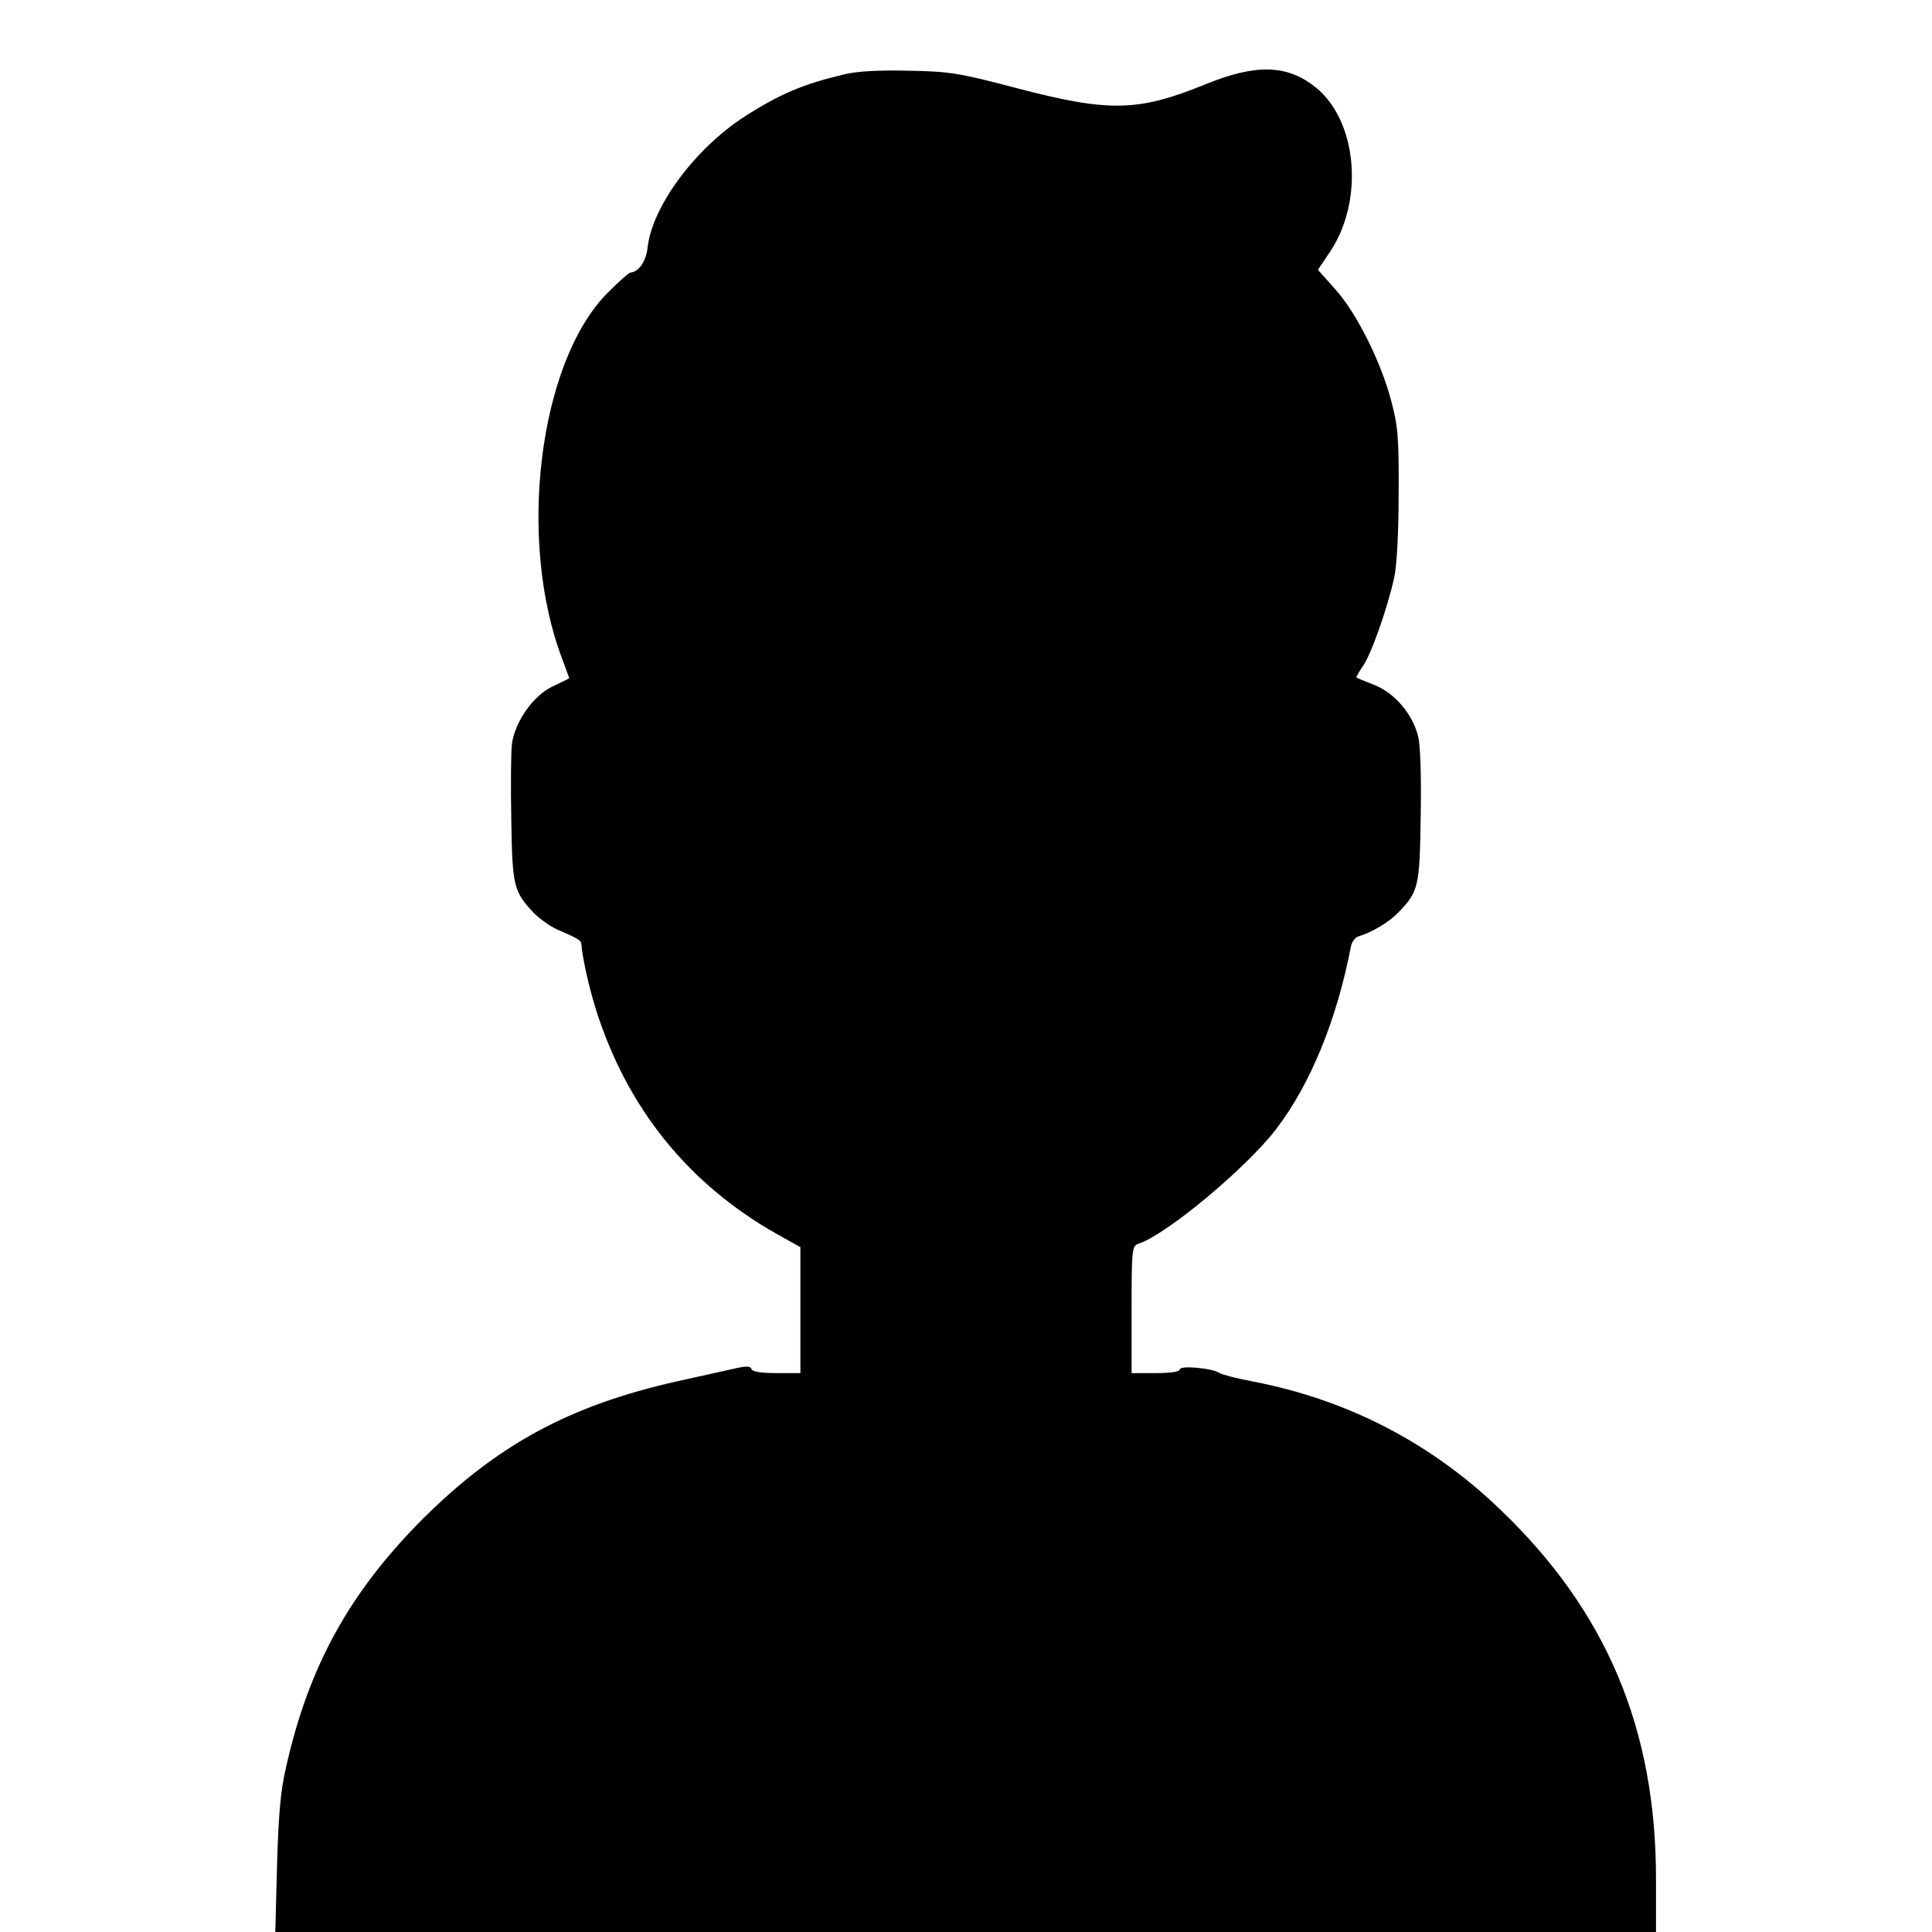
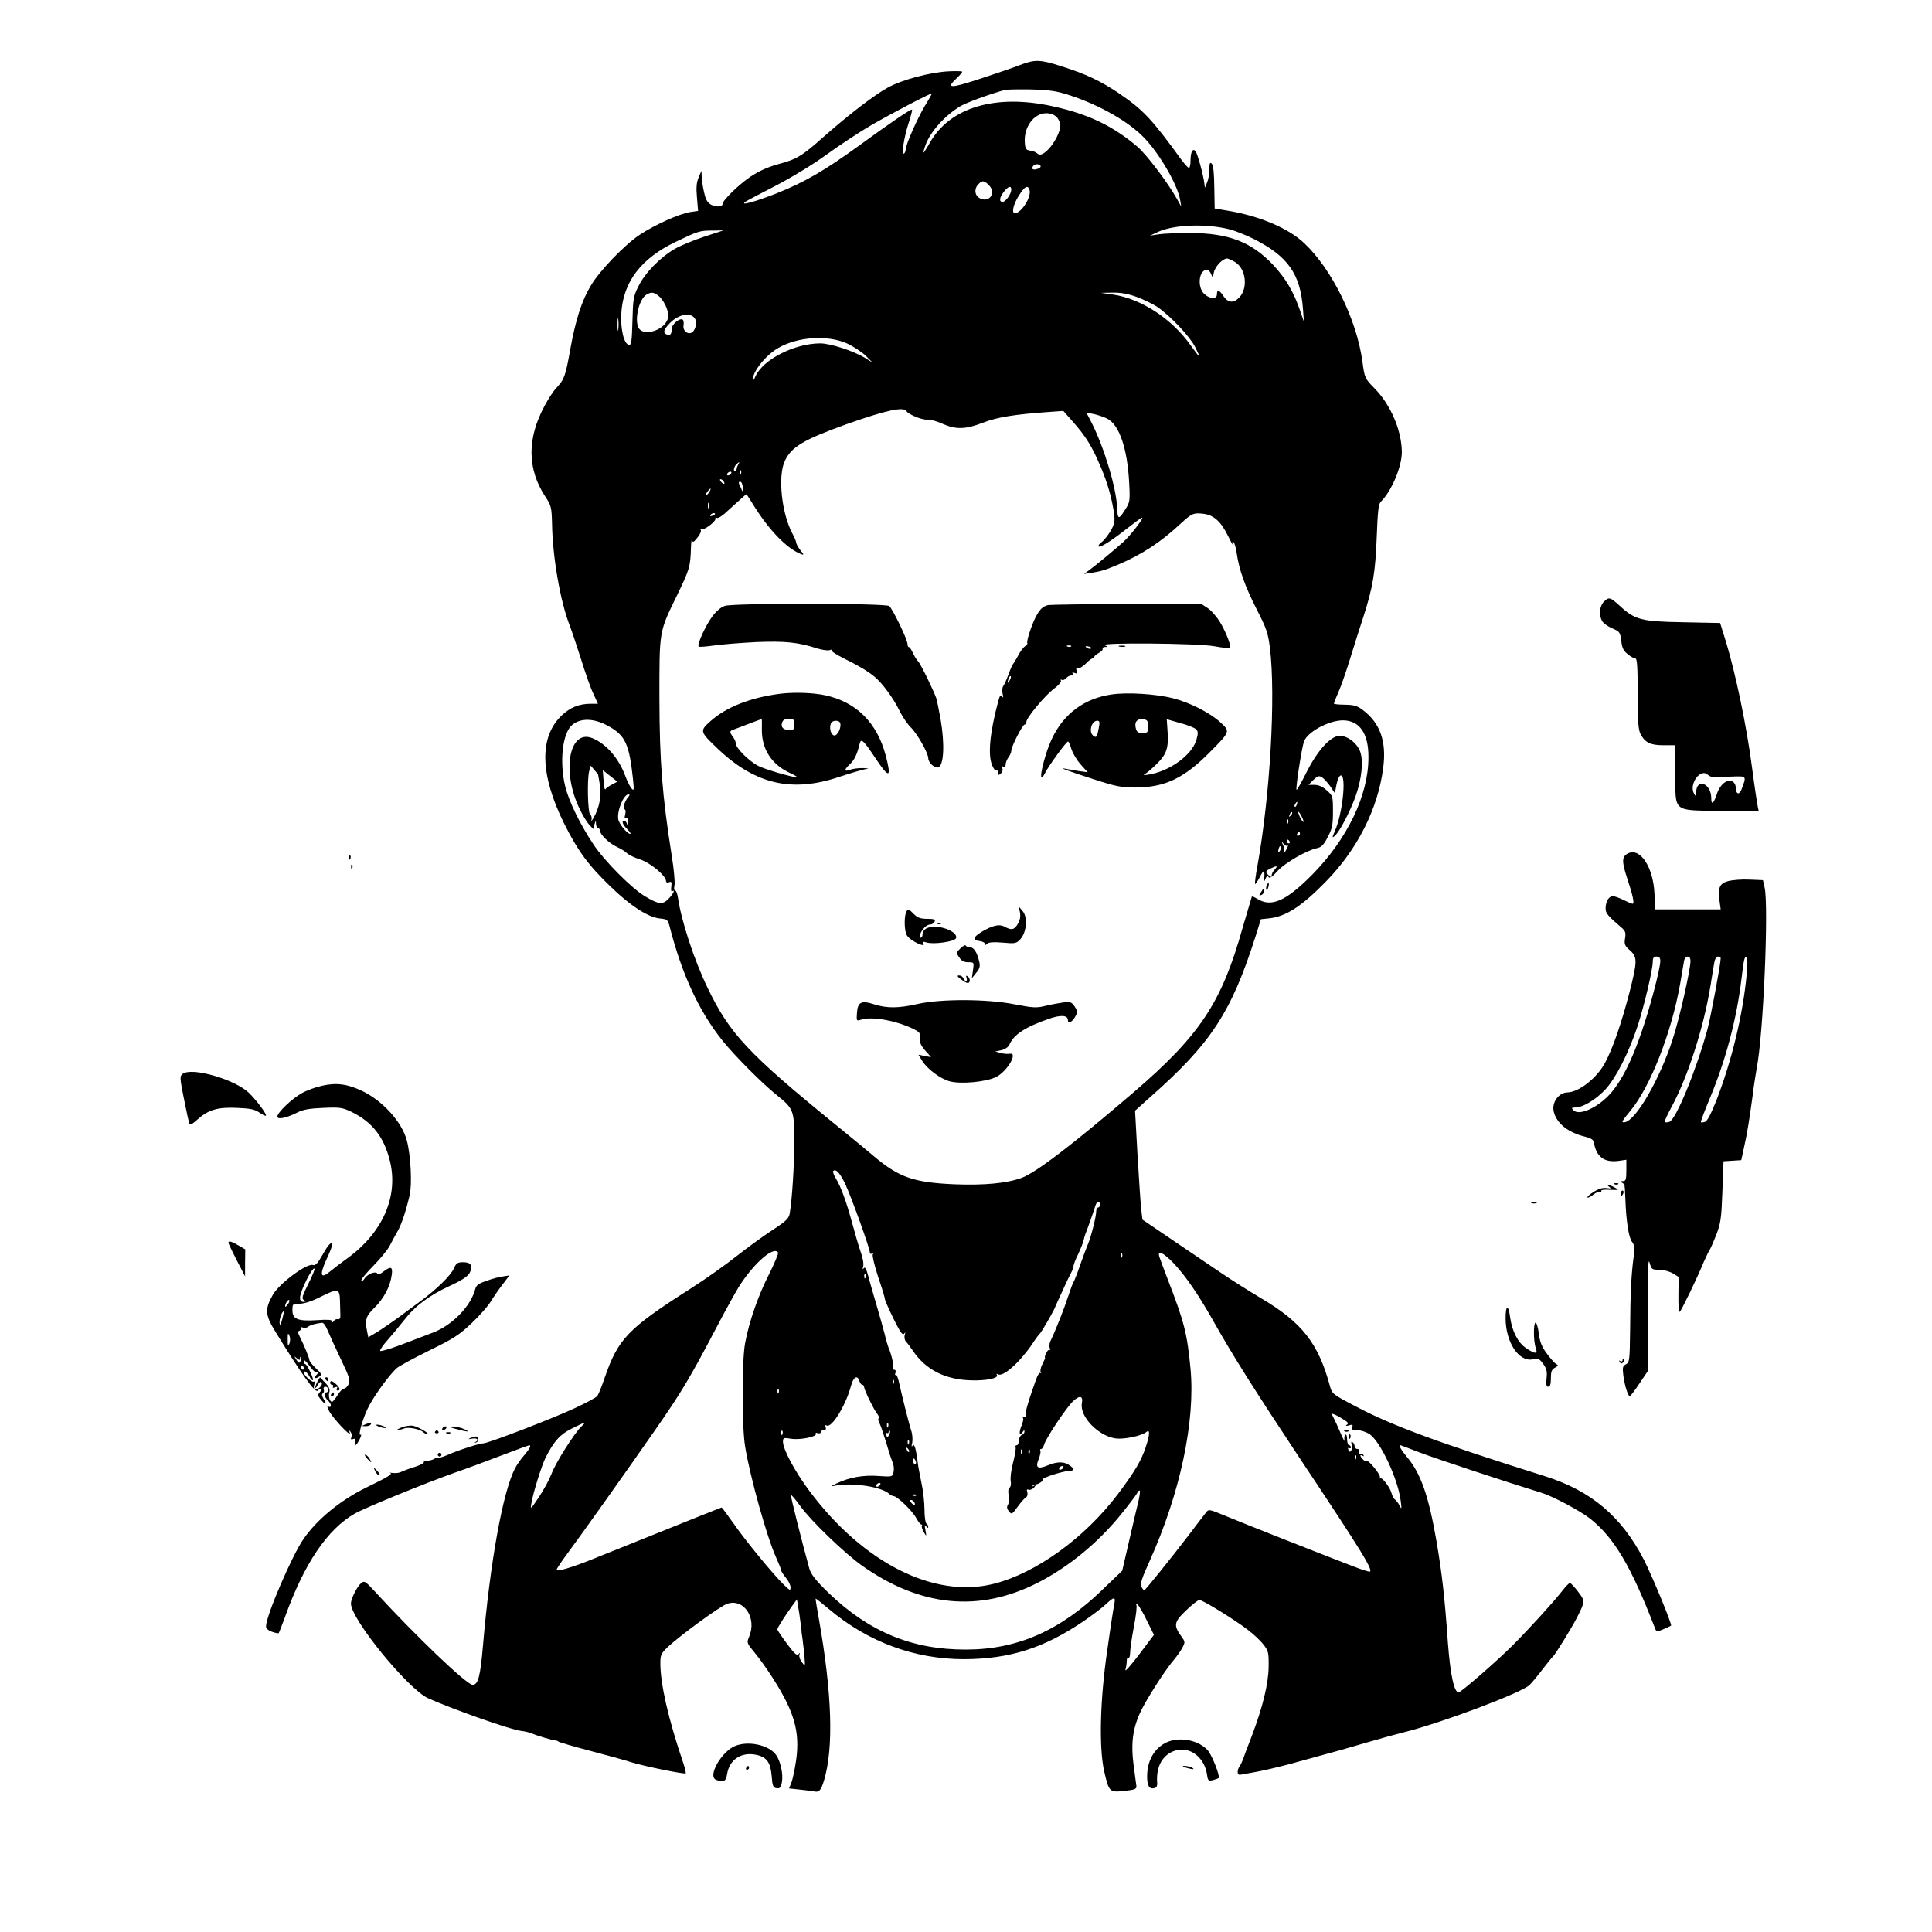
- <svg xmlns="http://www.w3.org/2000/svg" version="1.0" width="560pt" height="560pt" viewBox="0 0 560 560" preserveAspectRatio="xMidYMid meet">
-   <g transform="translate(0,560) scale(0.1,-0.1)" fill="#000000" stroke="none">
-     <path d="M2445 5384 c-117 -28 -184 -56 -287 -122 -144 -93 -268 -261 -281 -380 -4 -39 -26 -71 -50 -72 -4 0 -34 -27 -67 -60 -198 -201 -262 -716 -130 -1061 11 -30 20 -54 20 -55 0 0 -21 -11 -47 -23 -56 -26 -109 -100 -119 -166 -3 -23 -4 -122 -2 -221 3 -195 7 -208 66 -271 17 -17 48 -39 69 -48 58 -25 68 -31 68 -41 3 -38 21 -122 42 -189 90 -286 268 -507 525 -652 l68 -38 0 -182 0 -183 -69 0 c-44 0 -71 4 -73 12 -3 9 -16 9 -54 0 -27 -6 -100 -22 -162 -36 -312 -70 -521 -184 -738 -400 -212 -213 -330 -428 -395 -719 -16 -68 -22 -142 -26 -284 l-5 -193 2001 0 2001 0 0 154 c0 436 -144 777 -453 1072 -200 192 -440 316 -712 369 -49 9 -94 21 -100 25 -17 14 -115 23 -115 11 0 -7 -27 -11 -70 -11 l-70 0 0 184 c0 175 1 185 20 191 79 25 311 218 398 331 100 130 177 318 218 532 3 13 12 25 22 28 40 12 88 41 115 69 59 61 62 74 65 281 2 119 -1 207 -8 232 -17 64 -68 123 -125 146 -28 11 -52 21 -53 22 -2 1 6 15 17 31 24 32 72 168 92 258 8 37 13 131 13 245 1 161 -2 196 -22 270 -30 113 -100 253 -162 322 l-50 56 35 52 c100 149 79 382 -43 478 -82 65 -172 67 -317 8 -197 -80 -279 -82 -550 -11 -163 43 -192 48 -310 50 -87 2 -150 -1 -190 -11z" />
+ <svg xmlns="http://www.w3.org/2000/svg" version="1.0" width="1024pt" height="1024pt" viewBox="0 0 1024 1024" preserveAspectRatio="xMidYMid meet">
+   <g transform="translate(0,1024) scale(0.1,-0.1)" fill="#000000" stroke="none">
+     <path d="M5405 9895 c-33 -13 -129 -46 -212 -73 -159 -52 -180 -51 -123 3 17 16 30 31 30 35 0 3 -33 4 -72 2 -99 -5 -249 -45 -324 -87 -73 -41 -202 -140 -334 -256 -120 -107 -147 -123 -245 -149 -54 -15 -102 -36 -148 -67 -61 -41 -147 -125 -147 -143 0 -16 -32 -19 -59 -6 -21 11 -30 26 -39 66 -7 28 -12 66 -13 83 l-1 32 -15 -35 c-11 -26 -14 -53 -9 -106 l6 -72 -42 -6 c-60 -10 -186 -67 -267 -120 -81 -54 -212 -190 -259 -269 -48 -79 -81 -181 -109 -336 -26 -146 -32 -161 -73 -206 -16 -16 -44 -59 -63 -95 -95 -175 -93 -337 5 -485 29 -44 32 -54 34 -144 3 -175 44 -409 93 -535 11 -28 38 -109 61 -181 22 -71 51 -154 65 -182 l24 -53 -37 0 c-63 0 -111 -20 -156 -63 -119 -115 -114 -313 14 -572 72 -144 129 -222 247 -335 104 -101 197 -161 259 -168 42 -4 44 -7 54 -46 65 -252 155 -446 279 -601 62 -78 212 -229 289 -290 88 -71 92 -81 92 -241 0 -129 -12 -318 -25 -389 -5 -24 -22 -40 -93 -86 -48 -31 -132 -93 -187 -136 -55 -44 -165 -122 -245 -173 -334 -213 -384 -266 -456 -475 -15 -44 -32 -86 -38 -94 -6 -8 -58 -36 -116 -63 -114 -54 -463 -188 -488 -188 -21 0 -136 -37 -191 -62 -24 -10 -46 -17 -49 -14 -3 3 -11 1 -17 -4 -7 -6 -24 -11 -38 -12 -14 -1 -24 -5 -21 -9 2 -4 -20 -15 -48 -24 -29 -9 -61 -21 -71 -26 -10 -6 -31 -8 -45 -6 -15 2 -21 2 -14 0 15 -5 -11 -21 -124 -76 -138 -67 -264 -170 -336 -275 -62 -90 -198 -407 -198 -462 0 -11 12 -22 32 -29 17 -6 33 -9 35 -7 2 2 17 40 33 84 102 284 224 466 371 550 55 31 377 163 539 220 47 16 152 55 233 86 81 31 150 56 152 56 12 0 2 -20 -25 -51 -17 -19 -40 -51 -50 -71 -64 -121 -132 -494 -170 -938 -14 -166 -26 -210 -55 -210 -31 0 -299 256 -523 500 -44 48 -52 53 -67 40 -22 -18 -55 -84 -55 -109 0 -83 303 -454 409 -502 134 -60 441 -168 492 -173 19 -2 45 -8 59 -14 27 -12 109 -36 125 -37 6 0 12 -3 15 -6 3 -3 77 -25 165 -48 88 -23 187 -50 220 -61 71 -22 283 -65 289 -59 3 2 -4 29 -14 59 -78 230 -120 415 -120 524 0 44 4 53 38 85 65 62 280 219 317 231 89 29 158 -77 115 -176 -13 -31 -12 -33 31 -85 25 -30 69 -92 98 -138 112 -176 141 -281 121 -428 -7 -48 -18 -102 -25 -120 l-13 -32 56 -6 c31 -3 67 -8 78 -10 26 -6 36 7 52 60 51 172 42 458 -27 850 -11 60 -19 111 -18 112 2 1 33 -24 70 -55 206 -174 453 -266 717 -266 240 1 422 58 631 200 46 31 100 72 119 90 45 42 54 43 46 2 -4 -18 -21 -127 -37 -243 -39 -263 -45 -522 -16 -646 25 -107 28 -110 107 -101 57 6 65 10 63 27 -2 11 -8 62 -15 113 -16 125 -2 210 54 312 46 83 122 199 161 244 14 17 34 44 43 61 16 31 16 33 -4 61 -43 59 -40 77 24 138 32 31 64 56 71 56 17 0 183 -102 255 -157 32 -24 70 -60 85 -80 26 -33 28 -44 27 -117 -1 -90 -31 -214 -90 -369 -20 -51 -40 -105 -46 -122 -6 -16 -15 -34 -19 -39 -5 -6 -9 -18 -9 -28 0 -14 6 -17 23 -13 12 2 49 9 82 15 33 6 110 24 170 40 61 17 151 41 200 55 50 13 146 41 215 61 69 20 152 43 185 51 200 49 630 211 672 252 14 14 46 53 71 86 25 33 49 62 53 65 10 7 102 156 128 208 43 85 43 86 5 136 -19 25 -39 46 -43 46 -5 0 -25 -21 -44 -46 -48 -61 -175 -200 -262 -287 -84 -84 -272 -247 -284 -247 -24 0 -44 93 -57 265 -17 243 -31 363 -60 535 -42 242 -83 360 -157 448 -31 37 -45 62 -34 62 1 0 49 -18 106 -40 84 -32 471 -160 641 -212 62 -19 204 -95 258 -137 127 -101 216 -250 343 -579 8 -22 10 -22 46 -7 20 9 38 17 40 19 6 6 -100 263 -144 349 -119 230 -280 366 -525 443 -563 177 -807 267 -995 366 -129 67 -133 70 -144 111 -61 227 -148 338 -365 466 -60 36 -156 96 -213 135 -58 39 -175 118 -260 176 l-156 106 -6 54 c-4 30 -12 160 -20 289 l-13 234 79 71 c324 286 431 449 561 857 l27 87 48 5 c87 11 169 64 296 194 166 169 276 385 304 601 19 141 -15 239 -108 309 -29 22 -46 27 -94 28 -33 0 -59 3 -59 6 0 4 11 31 24 61 14 31 41 109 61 174 20 66 52 166 71 224 50 155 64 236 71 425 5 131 9 173 21 185 58 57 112 186 112 264 -1 115 -59 251 -145 338 -51 52 -52 54 -64 142 -30 222 -161 488 -307 626 -84 80 -237 145 -405 173 l-71 12 -2 112 c-1 75 -5 116 -13 125 -10 10 -13 4 -13 -29 0 -23 -5 -54 -12 -70 l-12 -28 -3 25 c-6 47 -36 155 -46 168 -15 19 -27 -3 -27 -50 0 -21 -4 -38 -8 -38 -5 0 -21 18 -38 40 -160 221 -204 267 -334 356 -99 66 -172 101 -305 143 -112 36 -140 37 -220 6z m265 -160 c157 -51 315 -141 396 -227 82 -86 176 -249 189 -328 l6 -35 -23 41 c-51 90 -161 235 -210 277 -130 110 -259 172 -445 213 -305 68 -548 -4 -655 -193 -16 -29 -32 -53 -34 -53 -1 0 3 18 11 40 25 71 103 158 185 207 29 18 160 66 235 86 11 3 74 4 140 3 98 -3 135 -8 205 -31z m-768 -56 c-40 -67 -102 -207 -102 -233 0 -8 -4 -17 -9 -20 -14 -9 0 85 24 159 13 39 21 72 19 74 -5 5 -107 -64 -284 -193 -178 -129 -286 -192 -432 -250 -114 -45 -198 -68 -168 -46 8 6 80 44 160 85 83 43 199 113 270 165 69 50 175 120 235 155 107 62 317 172 323 169 2 -1 -14 -30 -36 -65z m698 -59 c11 -11 20 -31 20 -45 0 -33 -31 -93 -65 -128 -29 -28 -45 -33 -60 -18 -6 5 -21 11 -35 13 -20 2 -26 9 -28 38 -8 84 46 160 114 160 21 0 42 -8 54 -20z m-85 -259 c3 -5 -4 -13 -16 -16 -23 -8 -34 -1 -24 14 8 13 32 14 40 2z m-274 -102 c40 -40 5 -94 -45 -71 -30 13 -35 51 -10 76 20 21 30 20 55 -5z m119 -24 c0 -23 -30 -65 -46 -65 -20 0 -17 23 7 54 23 29 39 34 39 11z m96 0 c14 -35 -42 -125 -77 -125 -19 0 -8 48 21 93 31 49 47 58 56 32z m1063 -211 c29 -8 85 -30 125 -50 182 -92 248 -185 262 -371 l5 -68 -19 55 c-35 103 -77 174 -144 246 -116 122 -235 168 -438 169 -69 0 -145 -3 -170 -7 l-45 -7 41 19 c84 40 259 46 383 14z m-2785 -38 c-55 -18 -126 -47 -157 -65 -77 -44 -159 -128 -193 -198 -27 -53 -29 -69 -32 -186 -3 -110 -6 -128 -19 -125 -26 5 -45 84 -40 168 10 166 105 291 290 379 119 57 125 59 197 59 l55 1 -101 -33z m2812 -135 c58 -35 70 -137 23 -187 -30 -32 -60 -30 -84 6 -23 35 -35 38 -35 10 0 -27 -37 -26 -67 2 -39 36 -29 128 14 128 8 0 17 -10 22 -22 8 -22 9 -21 15 9 7 32 47 73 70 73 6 0 25 -9 42 -19z m-3051 -183 c14 -13 32 -41 39 -63 12 -34 12 -44 0 -67 -26 -51 -116 -77 -145 -42 -30 36 -5 158 38 183 27 15 39 13 68 -11z m2530 -2 c36 -13 85 -37 108 -52 69 -47 172 -156 201 -212 14 -28 25 -52 23 -52 -2 0 -23 27 -46 59 -99 141 -262 248 -413 270 l-63 9 62 1 c43 1 82 -6 128 -23z m-2338 -122 c8 -22 -5 -61 -23 -68 -24 -9 -46 14 -41 41 2 13 0 26 -5 29 -16 10 -58 -25 -58 -50 0 -28 -8 -36 -26 -29 -22 8 -17 26 17 61 50 51 119 59 136 16z m-410 -51 c-2 -16 -4 -3 -4 27 0 30 2 43 4 28 2 -16 2 -40 0 -55z m1216 -75 c31 -15 74 -43 95 -63 l37 -37 -42 26 c-59 36 -183 76 -235 76 -136 0 -304 -85 -344 -175 -7 -16 -13 -25 -14 -18 -1 43 67 129 134 168 104 61 265 71 369 23z m311 -357 c12 -18 82 -47 109 -45 15 2 52 -8 82 -22 73 -32 123 -30 216 6 74 29 168 44 355 57 l70 5 52 -59 c67 -76 100 -129 144 -233 38 -88 61 -170 73 -253 5 -41 2 -55 -19 -92 -15 -24 -36 -51 -48 -59 -12 -9 -19 -19 -15 -22 8 -8 67 29 152 96 33 26 67 51 75 55 24 14 -56 -92 -98 -129 -46 -41 -148 -126 -182 -150 l-25 -18 35 5 c61 10 76 15 150 46 124 53 223 118 328 216 59 54 68 58 119 52 55 -6 93 -40 130 -114 14 -29 27 -53 30 -53 2 0 1 5 -3 12 -4 6 -3 8 4 5 5 -4 13 -31 17 -60 12 -86 44 -175 106 -297 52 -101 60 -126 70 -205 31 -257 1 -781 -67 -1158 -9 -48 -14 -90 -12 -92 2 -3 14 14 26 38 21 40 26 38 23 -8 -1 -19 0 -19 7 -1 6 14 11 16 16 7 5 -8 19 1 46 31 37 43 157 112 212 123 21 4 35 18 55 58 24 45 28 64 28 135 0 82 -1 85 -33 113 -21 19 -43 29 -64 29 l-33 0 26 26 c23 22 29 24 46 14 11 -7 30 -29 44 -48 l24 -36 9 47 c6 28 15 47 23 47 30 0 9 -203 -32 -295 -15 -35 -15 -38 -1 -26 25 21 81 127 111 211 32 90 42 183 25 234 -15 45 -66 86 -109 86 -48 0 -118 -77 -177 -195 -26 -52 -49 -93 -52 -91 -6 6 27 219 39 255 18 51 129 112 206 113 89 0 137 -69 136 -197 0 -200 -112 -432 -298 -621 -140 -141 -217 -175 -293 -127 -13 8 -25 13 -27 11 -1 -2 -23 -77 -49 -166 -111 -396 -225 -568 -576 -870 -322 -276 -522 -430 -598 -456 -78 -28 -200 -39 -351 -33 -216 9 -295 36 -426 146 -33 28 -127 106 -210 173 -459 374 -558 479 -675 723 -71 147 -139 354 -157 478 -3 20 -9 37 -15 37 -5 0 -7 12 -3 28 3 15 -3 84 -14 152 -51 322 -65 501 -66 835 0 367 -3 352 94 551 66 136 70 152 73 244 1 36 4 57 6 48 3 -15 8 -13 28 12 14 16 22 35 18 41 -4 8 -3 9 5 5 13 -8 78 42 73 56 -1 5 2 7 8 3 5 -3 24 8 42 24 95 86 111 101 114 101 1 0 13 -17 25 -37 88 -146 186 -249 265 -280 16 -6 16 -3 -4 21 -12 16 -22 34 -22 40 0 6 -9 28 -20 48 -57 107 -78 302 -41 383 34 76 99 114 326 196 209 74 304 95 319 70z m1063 -39 c65 -31 109 -160 118 -344 5 -92 3 -101 -20 -137 -36 -57 -41 -56 -44 7 -4 105 -68 319 -136 453 l-27 52 37 -7 c20 -4 53 -15 72 -24z m-1954 -244 c-4 -7 -8 -16 -8 -20 0 -14 -15 -21 -15 -7 0 8 5 20 12 27 16 16 21 15 11 0z m14 -50 c-3 -8 -6 -5 -6 6 -1 11 2 17 5 13 3 -3 4 -12 1 -19z m-52 2 c-3 -5 -11 -10 -16 -10 -6 0 -7 5 -4 10 3 6 11 10 16 10 6 0 7 -4 4 -10z m-40 -41 c11 -16 1 -19 -13 -3 -7 8 -8 14 -3 14 5 0 13 -5 16 -11z m102 -33 c0 -17 -1 -24 -4 -16 -3 8 -9 22 -14 31 -5 10 -4 16 4 16 7 0 13 -14 14 -31z m-179 -26 c-7 -10 -14 -17 -17 -15 -4 4 18 35 25 35 2 0 -1 -9 -8 -20z m-1 -82 c-3 -7 -5 -2 -5 12 0 14 2 19 5 13 2 -7 2 -19 0 -25z m33 -32 c0 -2 -7 -7 -16 -10 -8 -3 -12 -2 -9 4 6 10 25 14 25 6z m-568 -1123 c92 -50 113 -95 133 -283 6 -57 5 -63 -7 -50 -8 8 -23 38 -33 65 -34 94 -101 172 -174 202 -124 52 -166 -175 -69 -374 16 -34 39 -72 51 -84 l21 -23 7 25 c7 23 7 23 8 2 1 -13 6 -23 11 -23 6 0 10 -6 10 -13 0 -20 50 -68 90 -86 20 -9 44 -24 53 -33 9 -9 40 -24 69 -33 54 -17 137 -86 138 -114 0 -8 6 -11 16 -7 13 5 15 1 12 -23 -2 -17 -1 -28 4 -25 19 12 6 -15 -19 -40 -31 -32 -51 -30 -122 12 -71 41 -217 188 -276 277 -71 107 -129 226 -149 306 -32 131 -15 284 37 327 45 37 114 36 189 -5z m-52 -258 c0 -1 4 -25 9 -52 11 -55 -2 -125 -33 -178 -10 -17 -15 -21 -11 -11 3 11 0 23 -6 27 -14 8 -18 188 -6 233 l8 28 19 -23 c11 -12 20 -23 20 -24z m74 -53 c-16 -8 -32 -19 -35 -25 -4 -5 -9 15 -10 45 l-4 56 39 -31 38 -30 -28 -15z m84 -69 c-19 -22 -30 -63 -17 -63 5 0 6 -12 3 -26 -5 -19 -4 -25 5 -20 7 5 11 -2 10 -21 -1 -17 -3 -21 -6 -10 -2 9 -9 17 -14 17 -16 0 -10 -20 16 -45 13 -14 20 -25 16 -25 -16 0 -59 51 -64 77 -8 45 28 133 55 133 7 0 5 -7 -4 -17z m3545 -38 c-3 -9 -8 -14 -10 -11 -3 3 -2 9 2 15 9 16 15 13 8 -4z m-32 -58 c-10 -9 -11 -8 -5 6 3 10 9 15 12 12 3 -3 0 -11 -7 -18z m68 -32 c0 -5 -6 1 -14 15 -8 14 -14 30 -14 35 0 6 6 -1 14 -15 8 -14 14 -29 14 -35z m-82 -7 c-3 -8 -6 -5 -6 6 -1 11 2 17 5 13 3 -3 4 -12 1 -19z m63 -58 c0 -5 -5 -10 -11 -10 -5 0 -7 5 -4 10 3 6 8 10 11 10 2 0 4 -4 4 -10z m-55 -40 c3 -5 1 -10 -4 -10 -6 0 -11 5 -11 10 0 6 2 10 4 10 3 0 8 -4 11 -10z m-10 -22 c4 4 2 -3 -4 -15 -6 -13 -14 -23 -17 -23 -3 0 -2 4 1 10 3 5 1 20 -5 32 -10 21 -10 21 3 6 8 -10 18 -14 22 -10z m-43 -30 c-8 -8 -9 -4 -5 13 4 13 8 18 11 10 2 -7 -1 -18 -6 -23z m-25 -96 c-10 -10 -17 -24 -17 -32 0 -10 -3 -10 -15 0 -20 17 -19 23 8 36 34 17 42 16 24 -4z m-2278 -1665 c32 -68 131 -342 131 -364 0 -8 5 -11 12 -7 7 4 8 3 4 -5 -4 -6 9 -59 28 -118 20 -58 36 -111 36 -118 0 -6 21 -54 46 -105 35 -70 48 -90 56 -79 7 10 8 8 3 -7 -3 -12 0 -28 7 -35 8 -8 24 -30 37 -49 68 -100 170 -152 306 -156 80 -3 149 11 139 28 -4 7 -3 8 5 4 26 -17 114 61 181 159 18 28 36 52 40 55 8 6 61 97 77 130 6 14 25 57 43 95 17 39 38 82 46 97 8 14 14 32 14 39 0 6 11 35 25 63 13 28 26 60 28 71 2 11 7 27 10 35 9 21 48 132 54 153 7 21 23 23 23 2 0 -8 -4 -15 -10 -15 -5 0 -10 -9 -10 -21 0 -27 -27 -135 -44 -174 -7 -16 -26 -66 -41 -110 -15 -44 -31 -84 -35 -90 -4 -5 -17 -41 -30 -80 -21 -65 -67 -181 -92 -232 -6 -12 -8 -29 -4 -38 3 -9 2 -13 -3 -10 -8 4 -28 -34 -22 -43 1 -1 -6 -16 -14 -32 -9 -17 -13 -36 -9 -43 4 -7 3 -9 -1 -4 -5 4 -15 -10 -22 -30 -41 -113 -62 -186 -57 -194 3 -5 0 -9 -7 -9 -7 0 -10 -3 -7 -6 4 -3 0 -22 -8 -41 -15 -36 -11 -59 6 -33 7 11 10 11 10 2 0 -7 -7 -15 -15 -18 -8 -4 -15 -17 -15 -30 0 -13 -5 -24 -11 -24 -6 0 -9 -6 -6 -12 2 -7 -4 -44 -14 -82 -10 -38 -15 -81 -12 -96 3 -16 0 -31 -6 -35 -7 -4 -9 -19 -5 -40 3 -18 2 -41 -4 -51 -7 -12 -5 -22 6 -35 14 -17 17 -15 45 24 17 23 36 46 44 50 8 5 11 16 8 28 -5 14 -2 17 8 13 7 -2 20 3 28 12 12 16 12 17 -1 9 -8 -4 -12 -5 -8 -1 3 4 10 8 15 8 16 0 44 19 39 26 -5 9 104 44 141 46 29 1 29 11 1 30 -28 20 -65 20 -113 0 -55 -23 -69 -14 -50 32 8 20 12 40 9 45 -3 5 -1 9 4 9 6 0 12 10 16 23 8 32 118 197 154 231 35 32 54 28 46 -12 -12 -70 86 -172 178 -186 45 -6 138 13 164 34 20 17 19 -13 -4 -82 -24 -71 -57 -127 -147 -247 -176 -233 -435 -420 -660 -476 -314 -78 -688 110 -973 490 -78 104 -142 223 -142 263 0 22 3 23 45 16 49 -7 139 12 129 27 -3 5 2 6 10 3 9 -3 16 -1 16 5 0 6 7 11 16 11 10 0 14 5 10 16 -3 9 -2 12 5 9 26 -17 101 104 129 208 13 49 34 62 45 27 3 -11 11 -20 16 -20 5 0 9 -6 9 -12 1 -16 53 -123 71 -144 6 -8 9 -17 6 -21 -4 -3 -2 -14 4 -25 6 -11 21 -56 35 -101 13 -45 27 -89 31 -97 11 -26 13 -44 8 -67 -5 -20 -9 -21 -79 -16 -79 6 -154 -7 -221 -39 -33 -16 -35 -18 -11 -13 87 19 244 -4 287 -41 8 -8 20 -14 26 -14 18 0 98 -77 118 -114 11 -20 23 -36 28 -36 4 0 6 -3 3 -8 -2 -4 2 -18 10 -32 15 -25 15 -25 9 10 -5 26 -4 31 4 20 7 -9 11 -10 11 -3 0 6 -4 15 -10 18 -5 3 -10 36 -10 73 0 37 -7 101 -16 142 -8 41 -17 84 -18 95 -10 82 -19 116 -28 104 -7 -10 -8 -5 -3 14 3 16 1 43 -4 60 -13 38 -48 180 -65 255 -6 30 -15 50 -19 46 -4 -5 -5 -1 -1 9 3 10 1 17 -6 17 -6 0 -9 4 -6 8 5 9 -8 72 -24 107 -4 11 -14 43 -20 70 -7 28 -26 95 -42 150 -16 55 -37 126 -45 158 -11 42 -19 55 -25 45 -6 -9 -7 -6 -3 9 4 13 -2 48 -14 80 -11 32 -31 101 -45 153 -30 111 -60 193 -87 236 -10 17 -16 34 -13 37 14 14 35 -9 63 -66z m-355 -366 c3 -4 -19 -57 -49 -117 -57 -112 -105 -250 -126 -364 -17 -89 -17 -444 0 -545 25 -158 117 -487 165 -591 14 -31 26 -61 26 -66 0 -6 11 -23 25 -40 14 -16 25 -39 25 -51 0 -19 -3 -18 -36 14 -54 52 -203 233 -268 327 -32 45 -59 82 -61 82 -3 0 -195 -77 -680 -272 -113 -46 -195 -70 -195 -58 0 5 26 44 58 87 73 98 313 436 464 653 138 198 184 275 318 530 56 107 117 218 136 245 79 119 177 201 198 166z m1823 -23 c-3 -8 -6 -5 -6 6 -1 11 2 17 5 13 3 -3 4 -12 1 -19z m275 -35 c62 -66 130 -165 208 -303 108 -192 227 -379 463 -735 329 -494 391 -595 365 -595 -7 0 -47 13 -88 29 -126 48 -583 228 -676 267 -87 36 -88 36 -103 16 -9 -11 -50 -65 -91 -119 -86 -113 -231 -293 -236 -293 -2 0 -8 9 -14 19 -8 16 1 44 44 139 161 358 242 739 216 1017 -18 189 -33 248 -123 480 -19 50 -38 100 -42 113 -12 39 19 25 77 -35z m-1635 -75 c-3 -8 -6 -5 -6 6 -1 11 2 17 5 13 3 -3 4 -12 1 -19z m150 -560 c-3 -8 -6 -5 -6 6 -1 11 2 17 5 13 3 -3 4 -12 1 -19z m-610 -50 c-3 -8 -6 -5 -6 6 -1 11 2 17 5 13 3 -3 4 -12 1 -19z m3001 -146 c18 -12 20 -17 10 -24 -8 -6 -5 -7 11 -3 19 6 23 4 18 -9 -5 -13 0 -16 27 -16 18 0 48 -10 66 -22 58 -41 150 -238 164 -353 6 -44 5 -47 -6 -25 -7 14 -18 28 -24 32 -7 4 -15 20 -19 35 -7 29 -50 85 -58 77 -3 -3 -4 1 -3 8 1 16 -63 93 -71 85 -3 -4 -12 0 -19 8 -17 17 -18 29 -2 19 7 -4 8 -3 4 5 -4 6 -12 8 -18 5 -7 -5 -9 -1 -5 9 4 11 1 17 -8 17 -8 0 -15 6 -15 14 0 8 -5 18 -11 22 -7 4 -9 0 -5 -12 8 -25 -9 -53 -17 -29 -4 9 -3 13 3 10 6 -3 10 -1 10 4 0 6 -4 11 -10 11 -5 0 -10 14 -10 31 0 16 -4 28 -9 25 -5 -3 -7 -16 -5 -29 3 -12 -7 5 -21 38 -14 33 -30 68 -35 77 -6 10 -10 20 -10 23 0 6 31 -9 68 -33z m-4046 -32 c-37 -35 -137 -192 -159 -252 -12 -31 -43 -88 -68 -125 -42 -63 -45 -65 -39 -33 10 60 55 203 76 245 45 88 77 123 140 154 72 36 79 38 50 11z m1625 -2 c-3 -8 -6 -5 -6 6 -1 11 2 17 5 13 3 -3 4 -12 1 -19z m-560 -40 c-3 -8 -6 -5 -6 6 -1 11 2 17 5 13 3 -3 4 -12 1 -19z m565 -3 c-8 -16 -9 -16 -15 -1 -4 10 -3 15 3 11 6 -3 10 -1 10 6 0 7 3 10 6 6 3 -3 2 -13 -4 -22z m105 -47 c-3 -8 -6 -5 -6 6 -1 11 2 17 5 13 3 -3 4 -12 1 -19z m1 -43 c-3 -3 -9 2 -12 12 -6 14 -5 15 5 6 7 -7 10 -15 7 -18z m599 -7 c-3 -8 -6 -5 -6 6 -1 11 2 17 5 13 3 -3 4 -12 1 -19z m40 0 c-3 -8 -6 -5 -6 6 -1 11 2 17 5 13 3 -3 4 -12 1 -19z m1730 -30 c-3 -8 -6 -5 -6 6 -1 11 2 17 5 13 3 -3 4 -12 1 -19z m-2333 -13 c3 -8 1 -15 -4 -15 -6 0 -10 7 -10 15 0 8 2 15 4 15 2 0 6 -7 10 -15z m781 -35 c-3 -5 -11 -10 -16 -10 -6 0 -7 5 -4 10 3 6 11 10 16 10 6 0 7 -4 4 -10z m-970 -90 c-3 -5 -11 -10 -16 -10 -6 0 -7 5 -4 10 3 6 11 10 16 10 6 0 7 -4 4 -10z m1370 -82 c-7 -29 -30 -125 -50 -213 l-37 -160 -102 -98 c-225 -219 -454 -320 -726 -320 -285 -1 -514 94 -728 300 -69 67 -93 98 -102 128 -43 156 -101 388 -98 391 3 2 25 -24 50 -59 61 -83 235 -250 328 -316 309 -218 620 -248 930 -90 163 83 320 212 442 363 44 54 82 105 85 112 3 8 8 14 13 14 4 0 1 -24 -5 -52z m-1178 26 c-3 -3 -12 -4 -19 -1 -8 3 -5 6 6 6 11 1 17 -2 13 -5z m-12 -35 c11 -17 -1 -21 -15 -4 -8 9 -8 15 -2 15 6 0 14 -5 17 -11z m-597 -678 c-1 -3 2 -26 6 -51 3 -25 8 -67 10 -94 4 -49 4 -49 -14 -26 -10 13 -16 31 -13 39 4 12 3 13 -5 3 -7 -10 -22 4 -61 56 -28 38 -51 72 -51 76 0 8 44 77 79 125 l25 34 13 -79 c6 -43 11 -80 11 -83z m1830 51 l38 -77 -79 -105 c-44 -58 -76 -94 -72 -80 4 14 7 35 7 47 0 13 4 20 9 17 5 -3 9 10 9 28 0 18 9 80 20 137 11 57 17 108 13 114 -3 6 -1 7 6 3 6 -4 29 -42 49 -84z" />
+     <path d="M3843 7029 c-20 -6 -45 -26 -66 -54 -36 -47 -84 -152 -74 -162 4 -3 41 0 83 6 42 6 143 14 224 18 151 6 221 -1 322 -34 26 -8 56 -12 65 -9 10 4 14 4 10 0 -4 -4 23 -22 60 -41 78 -38 131 -69 166 -98 42 -33 103 -117 134 -181 16 -33 44 -74 61 -90 34 -33 92 -136 92 -163 0 -23 35 -55 53 -48 30 11 35 124 12 257 -9 47 -18 94 -21 105 -13 40 -84 186 -98 200 -8 8 -20 28 -28 45 -7 16 -16 30 -20 30 -5 0 -8 7 -8 16 0 25 -79 187 -97 202 -20 15 -818 16 -870 1z" />
+     <path d="M5555 7033 c-29 -7 -44 -22 -67 -66 -23 -46 -49 -129 -43 -136 3 -2 -3 -10 -13 -17 -9 -6 -26 -29 -37 -51 -11 -21 -23 -40 -26 -43 -3 -3 -14 -27 -24 -55 -10 -27 -23 -56 -28 -62 -5 -7 -6 -25 -3 -40 5 -19 4 -24 -3 -14 -7 11 -12 5 -20 -25 -45 -168 -56 -286 -32 -341 7 -18 17 -30 22 -27 5 3 9 -2 9 -12 0 -13 3 -14 14 -4 8 6 12 19 9 27 -4 11 -2 14 5 9 8 -4 12 0 12 11 0 11 7 28 15 39 8 10 15 26 15 35 0 22 60 139 71 139 5 0 9 6 9 14 0 22 100 142 148 177 23 17 39 36 35 41 -3 6 -1 8 4 5 6 -4 16 0 23 8 7 8 19 15 27 15 8 0 11 4 8 10 -4 6 1 7 11 3 14 -5 16 -3 11 11 -5 12 -3 16 5 13 7 -2 25 9 41 24 15 16 32 29 37 29 6 0 10 4 10 8 0 5 11 15 25 22 13 7 22 17 19 22 -3 4 3 8 13 9 16 0 16 1 -2 9 -36 15 490 11 580 -5 43 -8 81 -12 84 -10 8 9 -19 81 -51 135 -18 30 -48 65 -67 77 l-35 23 -395 -1 c-218 -1 -405 -4 -416 -6z m122 -219 c-3 -3 -12 -4 -19 -1 -8 3 -5 6 6 6 11 1 17 -2 13 -5z m104 -12 c-7 -2 -18 1 -23 6 -8 8 -4 9 13 5 13 -4 18 -8 10 -11z m-430 -169 c-12 -20 -14 -14 -5 12 4 9 9 14 11 11 3 -2 0 -13 -6 -23z" />
+     <path d="M5933 6813 c9 -2 23 -2 30 0 6 3 -1 5 -18 5 -16 0 -22 -2 -12 -5z" />
+     <path d="M4135 6563 c-157 -20 -285 -70 -369 -145 -59 -53 -58 -55 43 -151 197 -185 391 -229 641 -144 58 19 119 37 135 40 24 3 22 4 -12 6 -23 0 -53 -3 -67 -9 -33 -12 -33 0 -2 29 25 23 39 54 51 104 8 37 18 29 86 -73 72 -108 85 -105 54 14 -46 176 -157 286 -322 321 -63 14 -168 17 -238 8z m-97 -190 c-1 -103 51 -184 147 -229 28 -13 46 -24 40 -24 -27 0 -169 42 -205 60 -48 24 -120 95 -120 119 0 9 -7 25 -15 35 -19 26 -19 32 3 39 9 3 46 17 82 31 36 14 66 25 67 25 1 1 2 -25 1 -56z m172 27 c0 -24 -4 -30 -22 -30 -35 0 -51 15 -43 39 4 15 15 21 36 21 26 0 29 -3 29 -30z m243 8 c8 -23 -14 -69 -32 -66 -17 3 -27 39 -17 64 7 17 43 19 49 2z" />
+     <path d="M5890 6559 c-143 -21 -252 -102 -314 -233 -47 -99 -82 -271 -37 -183 21 41 112 166 122 167 3 0 11 -18 18 -41 7 -22 29 -59 49 -81 l37 -41 -45 6 c-25 4 -56 9 -70 12 -48 10 10 -11 149 -56 117 -38 146 -43 220 -43 156 1 257 49 395 189 106 107 107 108 56 155 -56 52 -163 106 -252 129 -91 23 -243 33 -328 20z m195 -169 c0 -32 -2 -35 -30 -35 -23 0 -30 5 -35 25 -9 33 7 52 39 48 22 -3 26 -8 26 -38z m254 -15 c12 -12 12 -21 2 -57 -24 -81 -143 -167 -256 -184 -28 -4 -28 -4 -10 8 11 7 39 32 62 55 47 48 58 82 51 172 l-4 59 70 -20 c39 -10 77 -25 85 -33z m-515 8 c-9 -50 -13 -56 -30 -42 -25 20 -9 79 22 79 12 0 14 -8 8 -37z" />
+     <path d="M6713 5545 c-3 -9 -3 -18 -1 -21 3 -3 8 4 11 16 6 23 -1 27 -10 5z" />
+     <path d="M6683 5510 c-11 -16 -10 -18 2 -14 8 4 15 12 15 20 0 19 -3 18 -17 -6z" />
+     <path d="M5406 5403 c4 -21 0 -41 -12 -61 -18 -31 -34 -34 -73 -12 -26 13 -63 4 -118 -29 -47 -29 -50 -44 -10 -49 15 -2 27 -8 27 -15 0 -8 3 -8 12 1 8 8 34 10 82 6 66 -6 73 -5 94 18 33 36 40 115 13 148 l-21 25 6 -32z" />
+     <path d="M4805 5410 c-14 -23 -13 -105 2 -128 18 -29 105 -70 87 -41 -4 8 1 9 16 4 37 -12 150 4 157 22 14 37 -101 78 -153 54 -14 -6 -24 -19 -24 -31 0 -11 -4 -20 -10 -20 -5 0 -7 8 -3 18 10 28 35 52 53 52 10 0 20 7 24 15 4 12 -4 15 -40 15 -35 0 -51 6 -70 25 -28 28 -30 29 -39 15z" />
+     <path d="M4968 5343 c7 -3 16 -2 19 1 4 3 -2 6 -13 5 -11 0 -14 -3 -6 -6z" />
+     <path d="M5091 5214 c-23 -22 -24 -24 -7 -48 12 -19 25 -26 48 -26 30 0 31 0 25 -42 l-6 -43 23 29 c19 22 22 35 16 60 -11 48 -29 76 -50 76 -10 0 -20 4 -22 9 -1 4 -14 -2 -27 -15z" />
+     <path d="M5093 5050 c14 -11 30 -20 36 -20 15 0 14 27 -1 36 -8 5 -9 2 -5 -9 3 -10 2 -17 -2 -17 -5 0 -11 7 -15 15 -3 8 -13 15 -22 15 -13 0 -11 -5 9 -20z" />
+     <path d="M4865 4919 c-101 -23 -164 -24 -232 -2 -69 22 -87 12 -91 -47 -3 -41 -2 -42 20 -35 55 19 180 -2 274 -46 39 -19 43 -24 40 -51 -3 -22 4 -39 28 -66 l31 -35 -33 6 -34 7 20 -33 c28 -44 95 -94 145 -108 58 -16 191 -4 245 22 60 29 121 133 73 124 -11 -2 -32 0 -48 4 l-28 8 33 7 c20 5 37 17 42 29 23 54 85 94 209 137 63 22 101 20 101 -7 0 -21 23 -11 39 19 13 23 13 29 -3 53 -16 24 -22 26 -59 22 -23 -3 -66 -11 -95 -18 -47 -12 -66 -11 -165 8 -147 29 -391 29 -512 2z" />
+     <path d="M7128 2653 c7 -3 16 -2 19 1 4 3 -2 6 -13 5 -11 0 -14 -3 -6 -6z" />
+     <path d="M7151 2624 c0 -11 3 -14 6 -6 3 7 2 16 -1 19 -3 4 -6 -2 -5 -13z" />
+     <path d="M8500 7050 c-22 -22 -26 -70 -9 -101 6 -11 30 -29 53 -39 41 -17 43 -21 49 -66 4 -37 11 -53 34 -71 15 -13 34 -23 41 -23 9 0 12 -44 12 -185 0 -146 3 -192 15 -215 24 -46 52 -60 122 -60 l63 0 0 -149 c0 -209 -17 -195 240 -199 l202 -3 -5 23 c-3 13 -18 111 -32 218 -28 214 -87 494 -136 655 l-32 103 -196 4 c-222 4 -255 12 -337 88 -50 46 -57 47 -84 20z m586 -930 c11 0 52 2 92 4 81 3 80 5 52 -69 -12 -31 -30 -24 -30 10 0 14 -8 29 -19 34 -26 14 -66 -18 -81 -67 -18 -53 -30 -62 -30 -21 -1 78 -79 107 -80 29 -1 -22 -2 -23 -11 -7 -29 50 33 137 72 101 9 -8 25 -15 35 -14z" />
+     <path d="M8629 5717 c-33 -17 -34 -41 -6 -128 32 -96 41 -139 30 -139 -5 0 -26 9 -48 20 -22 11 -47 20 -57 20 -21 0 -38 -29 -38 -65 0 -25 11 -39 87 -104 18 -16 21 -26 16 -55 -5 -31 -1 -39 26 -63 40 -36 40 -57 -3 -225 -42 -161 -87 -293 -129 -371 -42 -80 -139 -156 -199 -157 -46 -1 -84 -52 -73 -101 14 -61 74 -111 164 -133 33 -8 47 -17 49 -31 12 -76 55 -108 130 -98 l42 6 0 -57 c0 -47 -3 -56 -17 -56 -14 0 -15 -2 -5 -9 8 -4 13 -11 13 -15 -1 -3 0 -9 1 -13 0 -5 2 -33 3 -63 4 -113 18 -201 35 -222 13 -17 15 -31 9 -77 -13 -94 -18 -200 -19 -385 -2 -166 -3 -177 -22 -187 -18 -10 -19 -17 -14 -59 7 -55 25 -110 34 -110 4 0 27 31 52 68 l45 67 -1 305 c-1 228 1 296 9 268 10 -36 13 -38 51 -38 23 0 55 -9 72 -19 l31 -19 -1 -95 c-1 -52 2 -93 7 -90 8 5 92 178 128 266 13 28 26 57 31 63 4 6 20 42 35 80 23 61 27 87 32 229 l6 160 47 3 47 3 15 69 c16 70 28 145 47 285 5 44 15 104 20 134 35 174 64 855 42 956 l-9 40 -72 3 c-39 2 -90 -2 -112 -8 -46 -12 -56 -35 -46 -106 l6 -44 -174 0 -174 0 -3 83 c-6 140 -75 246 -140 214z m171 -570 c0 -42 -58 -261 -104 -390 -48 -138 -98 -238 -151 -302 -65 -80 -172 -132 -205 -100 -12 13 -11 15 9 15 41 0 111 43 161 97 55 60 123 194 169 333 35 106 81 301 81 343 0 20 5 27 20 27 14 0 20 -7 20 -23z m160 1 c0 -48 -59 -308 -95 -418 -69 -212 -195 -430 -254 -438 -20 -3 -16 4 30 60 106 127 219 417 264 673 9 55 19 110 21 123 2 12 11 22 19 22 9 0 15 -9 15 -22z m160 13 c0 -31 -54 -318 -71 -380 -61 -220 -167 -476 -201 -487 -11 -3 -22 -4 -25 -1 -2 3 14 38 36 79 86 158 170 419 206 638 8 52 18 110 21 128 3 19 11 32 19 32 8 0 15 -4 15 -9z m138 -83 c-20 -216 -79 -459 -161 -671 -28 -70 -48 -109 -60 -113 -10 -3 -20 -4 -22 -2 -2 2 20 62 50 133 82 197 140 416 165 625 13 108 16 123 28 116 4 -3 5 -42 0 -88z" />
+     <path d="M1851 5694 c0 -11 3 -14 6 -6 3 7 2 16 -1 19 -3 4 -6 -2 -5 -13z" />
+     <path d="M1861 5644 c0 -11 3 -14 6 -6 3 7 2 16 -1 19 -3 4 -6 -2 -5 -13z" />
+     <path d="M968 4548 c-16 -12 -15 -21 7 -132 13 -66 26 -125 29 -132 3 -9 17 -1 42 22 58 52 108 67 212 62 71 -3 94 -8 120 -27 18 -12 32 -18 32 -13 0 13 -52 82 -90 119 -74 72 -305 139 -352 101z" />
+     <path d="M1705 4485 c-33 -7 -81 -25 -107 -40 -52 -29 -128 -102 -128 -123 0 -18 50 -7 105 21 30 16 65 22 138 25 89 4 101 2 150 -21 109 -54 170 -130 202 -254 50 -190 -35 -386 -225 -523 -34 -25 -74 -55 -88 -67 -53 -45 -60 -23 -22 61 17 36 30 70 30 76 0 24 -19 6 -50 -50 -26 -46 -38 -59 -51 -55 -33 11 -179 -98 -213 -158 -43 -76 -41 -106 13 -194 135 -220 211 -327 224 -314 18 18 31 12 14 -6 -14 -16 -14 -20 3 -40 24 -31 36 -29 16 1 -10 17 -12 27 -5 31 6 4 8 13 5 21 -3 8 1 14 9 14 8 0 15 -7 15 -15 0 -8 -4 -15 -10 -15 -17 0 -11 -26 10 -45 19 -17 18 -41 -2 -29 -5 3 -3 -7 6 -24 21 -40 118 -143 110 -117 -4 15 -4 17 4 6 6 -8 8 -21 4 -29 -4 -11 -1 -14 10 -9 12 4 14 1 11 -14 -8 -29 5 -23 23 12 8 17 11 28 6 25 -19 -12 15 102 48 160 36 65 105 157 141 191 13 12 91 54 174 95 129 63 160 83 225 145 41 39 86 90 100 113 14 23 42 64 63 91 l37 49 -32 -5 c-18 -2 -58 -12 -87 -23 -43 -14 -57 -24 -62 -44 -24 -92 -122 -192 -224 -231 -39 -15 -116 -44 -173 -66 -56 -21 -104 -35 -107 -31 -3 4 15 30 38 56 24 27 64 75 89 107 58 75 131 130 243 182 61 28 95 50 104 68 20 37 8 57 -34 57 -30 0 -37 -5 -49 -32 -16 -38 -93 -113 -182 -178 -34 -25 -86 -63 -115 -85 -30 -22 -77 -54 -105 -72 l-52 -31 -6 30 c-13 63 -7 82 38 126 50 49 84 113 92 173 7 45 -4 50 -44 19 -16 -13 -28 -17 -32 -10 -9 15 -55 -4 -68 -27 -6 -10 -14 -15 -17 -11 -4 4 24 38 61 76 38 38 78 87 89 108 11 22 29 55 40 74 21 35 44 101 66 194 14 57 6 216 -15 292 -26 98 -128 210 -237 262 -79 37 -136 45 -214 27z m-71 -1050 c-32 -64 -36 -78 -24 -85 13 -8 12 -10 -2 -10 -12 0 -18 8 -18 21 0 34 66 166 77 155 3 -3 -12 -39 -33 -81z m168 -90 c1 -30 2 -65 2 -77 1 -15 -4 -22 -13 -20 -8 2 -18 -3 -22 -10 -6 -9 -9 -9 -9 -1 0 8 -23 10 -77 6 -104 -7 -133 5 -133 52 0 34 1 35 38 35 24 0 65 13 108 35 97 48 104 47 106 -20z m-274 -15 c-7 -10 -14 -18 -15 -16 -6 6 9 36 18 36 5 0 4 -9 -3 -20z m-32 -82 c-8 -30 -12 -36 -14 -21 -3 19 13 63 22 63 2 0 -2 -19 -8 -42z m240 -58 c9 -22 40 -90 69 -151 46 -95 52 -114 43 -135 -6 -13 -17 -24 -25 -24 -7 0 -23 -16 -34 -35 -12 -19 -25 -35 -29 -35 -13 0 -21 31 -14 52 4 14 -3 29 -22 49 l-28 29 -13 -22 c-7 -13 -12 -27 -12 -33 0 -5 6 1 13 14 9 16 15 20 21 12 8 -13 -24 -43 -38 -34 -4 2 -5 14 -1 25 3 12 2 18 -3 15 -9 -6 -53 35 -53 48 0 14 18 2 30 -20 7 -14 16 -23 18 -20 7 6 -31 85 -40 85 -5 0 -8 7 -8 17 0 9 12 -1 30 -26 19 -26 35 -39 43 -35 9 5 9 3 0 -7 -20 -20 -15 -31 6 -17 19 12 18 14 -15 46 -19 18 -34 37 -34 43 0 10 -28 79 -53 128 -9 19 -9 25 1 28 6 3 10 9 7 14 -4 5 1 6 10 3 8 -4 21 -2 28 4 11 9 39 17 75 21 7 0 19 -17 28 -39z m-202 -71 c-8 -17 -9 -13 -9 21 0 34 1 38 9 21 5 -13 5 -29 0 -42z m56 -79 c0 8 3 11 6 7 3 -3 2 -12 -3 -21 -7 -13 -11 -12 -22 7 -13 20 -13 21 2 8 14 -11 17 -11 17 -1z m20 -50 c0 -5 -2 -10 -4 -10 -3 0 -8 5 -11 10 -3 6 -1 10 4 10 6 0 11 -4 11 -10z" />
+     <path d="M1725 2930 c3 -5 8 -10 11 -10 2 0 4 5 4 10 0 6 -5 10 -11 10 -5 0 -7 -4 -4 -10z" />
+     <path d="M1750 2910 c0 -5 5 -10 11 -10 5 0 7 -4 4 -10 -4 -6 1 -7 11 -3 12 4 15 3 10 -5 -4 -7 -2 -12 3 -12 17 0 13 15 -7 33 -21 19 -32 22 -32 7z" />
+     <path d="M1755 2850 c-3 -5 -1 -10 4 -10 6 0 11 5 11 10 0 6 -2 10 -4 10 -3 0 -8 -4 -11 -10z" />
+     <path d="M8558 3963 c7 -3 16 -2 19 1 4 3 -2 6 -13 5 -11 0 -14 -3 -6 -6z" />
+     <path d="M8530 3949 c12 -8 8 -9 -14 -6 -20 3 -42 -3 -69 -20 -21 -13 -36 -27 -33 -30 3 -3 17 4 32 16 14 11 31 18 37 14 5 -3 7 -2 4 4 -4 6 13 9 46 7 49 -2 51 -2 27 11 -29 17 -52 19 -30 4z" />
+     <path d="M8590 3915 c0 -8 2 -15 4 -15 2 0 6 7 10 15 3 8 1 15 -4 15 -6 0 -10 -7 -10 -15z" />
+     <path d="M8118 3863 c6 -2 18 -2 25 0 6 3 1 5 -13 5 -14 0 -19 -2 -12 -5z" />
+     <path d="M1211 3653 c0 -5 20 -46 44 -93 l44 -85 0 72 1 71 -36 21 c-37 22 -54 26 -53 14z" />
+     <path d="M7980 3254 c0 -127 69 -233 143 -219 31 6 37 3 57 -25 18 -25 21 -41 17 -76 -3 -33 -1 -44 9 -44 10 0 14 13 14 45 0 35 4 47 22 56 18 10 19 13 5 20 -8 5 -31 30 -50 57 -26 35 -36 62 -41 105 -4 31 -12 57 -17 57 -12 0 -12 -102 1 -134 12 -34 -3 -34 -52 -1 -43 29 -74 90 -84 163 -9 69 -24 67 -24 -4z" />
+     <path d="M8600 3031 c0 -7 -5 -9 -12 -5 -7 5 -8 3 -3 -5 5 -9 10 -10 18 -2 6 6 8 14 4 18 -4 3 -7 1 -7 -6z" />
+     <path d="M1935 2690 c-19 -8 -19 -9 2 -9 12 -1 25 4 28 9 7 12 -2 12 -30 0z" />
+     <path d="M2005 2680 c11 -5 27 -9 35 -9 9 0 8 4 -5 9 -11 5 -27 9 -35 9 -9 0 -8 -4 5 -9z" />
+     <path d="M2130 2675 c-19 -8 -30 -14 -23 -14 6 -1 23 3 36 8 23 9 86 -4 103 -22 4 -4 12 -7 18 -7 17 0 -46 37 -74 43 -14 3 -41 -1 -60 -8z" />
+     <path d="M2345 2670 c-3 -5 -2 -10 4 -10 5 0 13 5 16 10 3 6 2 10 -4 10 -5 0 -13 -4 -16 -10z" />
+     <path d="M2410 2668 c70 -19 87 -20 51 -3 -18 8 -45 15 -60 14 -23 -1 -22 -2 9 -11z" />
+     <path d="M2306 2652 c-3 -5 1 -9 9 -9 8 0 12 4 9 9 -3 4 -7 8 -9 8 -2 0 -6 -4 -9 -8z" />
+     <path d="M2368 2643 c7 -3 16 -2 19 1 4 3 -2 6 -13 5 -11 0 -14 -3 -6 -6z" />
+     <path d="M2495 2619 c-17 -8 -15 -8 8 -4 26 5 38 -8 17 -18 -6 -3 -5 -4 2 -3 15 3 17 28 3 32 -5 1 -19 -2 -30 -7z" />
+     <path d="M2320 2530 c0 -5 5 -10 10 -10 6 0 10 5 10 10 0 6 -4 10 -10 10 -5 0 -10 -4 -10 -10z" />
+     <path d="M1945 2510 c10 -11 20 -20 22 -20 2 0 -2 9 -9 20 -7 11 -17 20 -22 20 -5 0 -1 -9 9 -20z" />
+     <path d="M1990 2440 c6 -11 15 -20 20 -20 6 0 2 9 -7 20 -10 11 -19 20 -21 20 -1 0 2 -9 8 -20z" />
+     <path d="M6185 1006 c-66 -30 -105 -97 -105 -181 0 -49 11 -68 36 -63 14 3 19 11 17 33 -5 84 29 144 94 166 77 25 155 -32 170 -124 5 -36 8 -38 32 -32 14 4 28 9 30 11 9 9 -34 118 -56 145 -47 55 -148 76 -218 45z" />
+     <path d="M3894 985 c-69 -30 -140 -152 -103 -176 8 -5 24 -9 35 -9 17 0 23 8 28 38 12 76 76 118 155 101 55 -12 75 -40 81 -112 4 -54 8 -62 26 -65 18 -2 23 3 28 31 8 42 -6 108 -29 143 -36 55 -150 80 -221 49z" />
+     <path d="M3955 870 c-3 -5 -1 -10 4 -10 6 0 11 5 11 10 0 6 -2 10 -4 10 -3 0 -8 -4 -11 -10z" />
+     <path d="M6271 876 c2 -2 18 -6 34 -10 22 -5 26 -4 15 4 -14 9 -59 15 -49 6z" />
  </g>
</svg>
